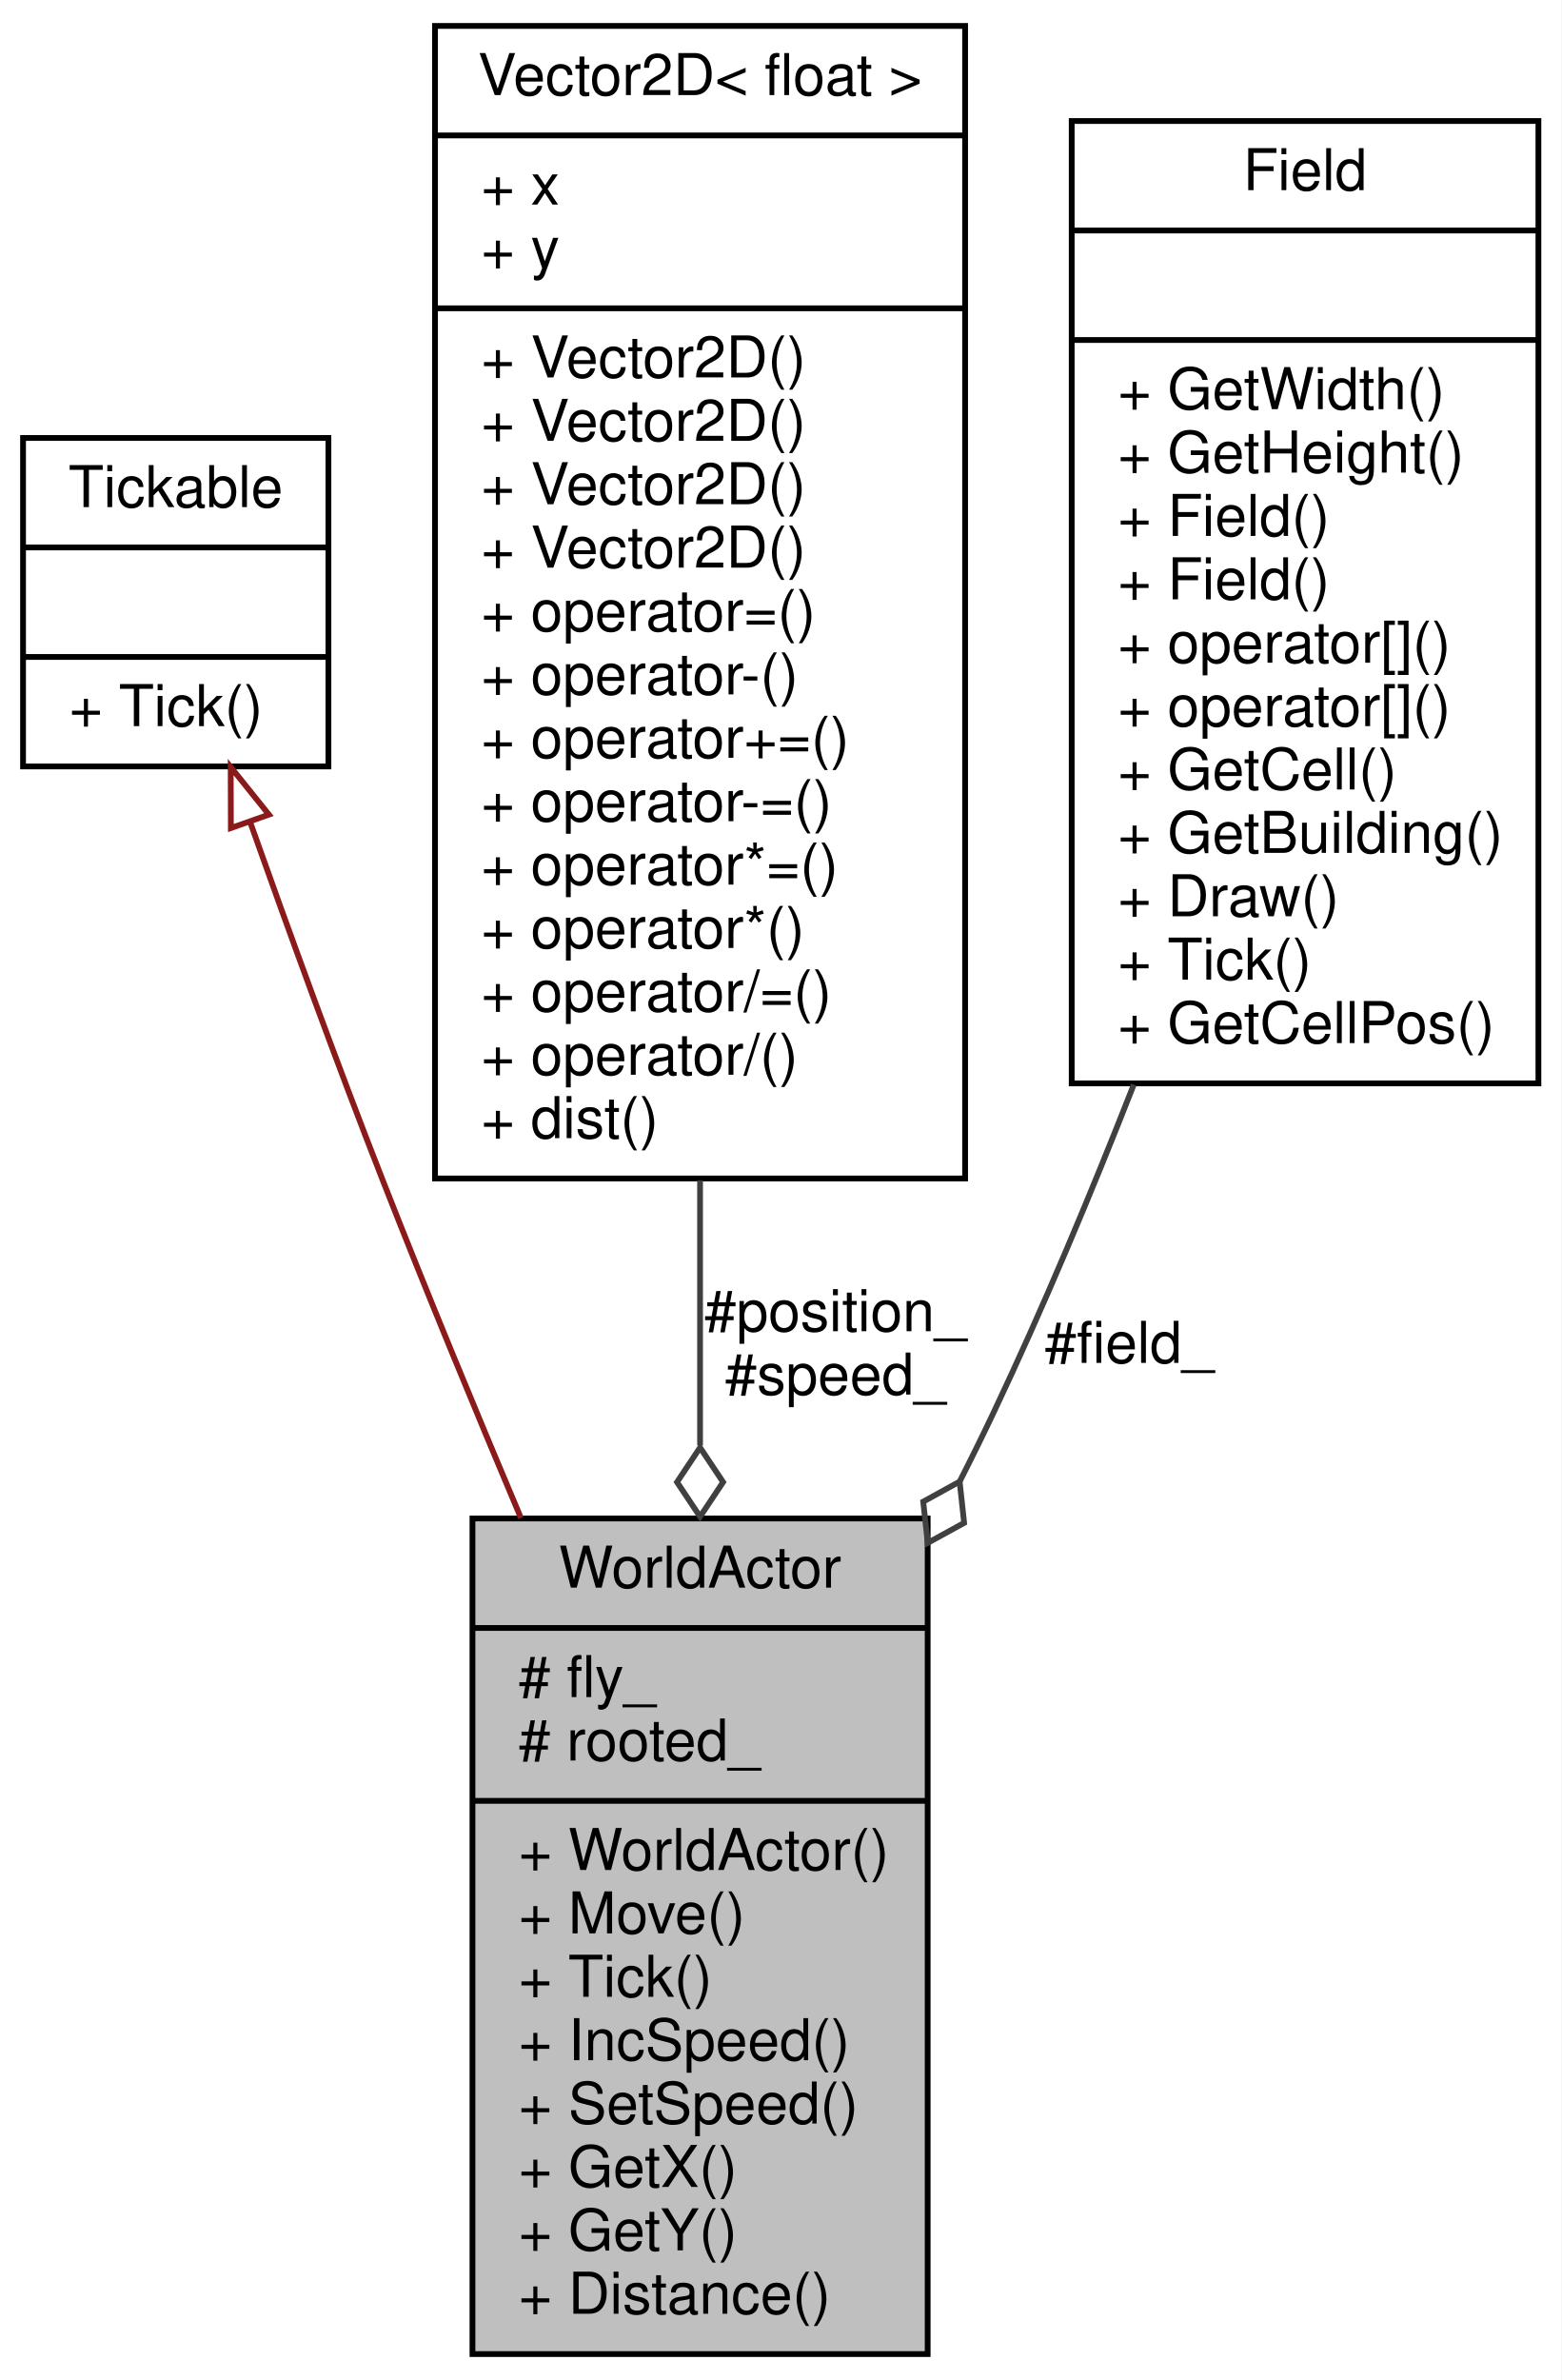
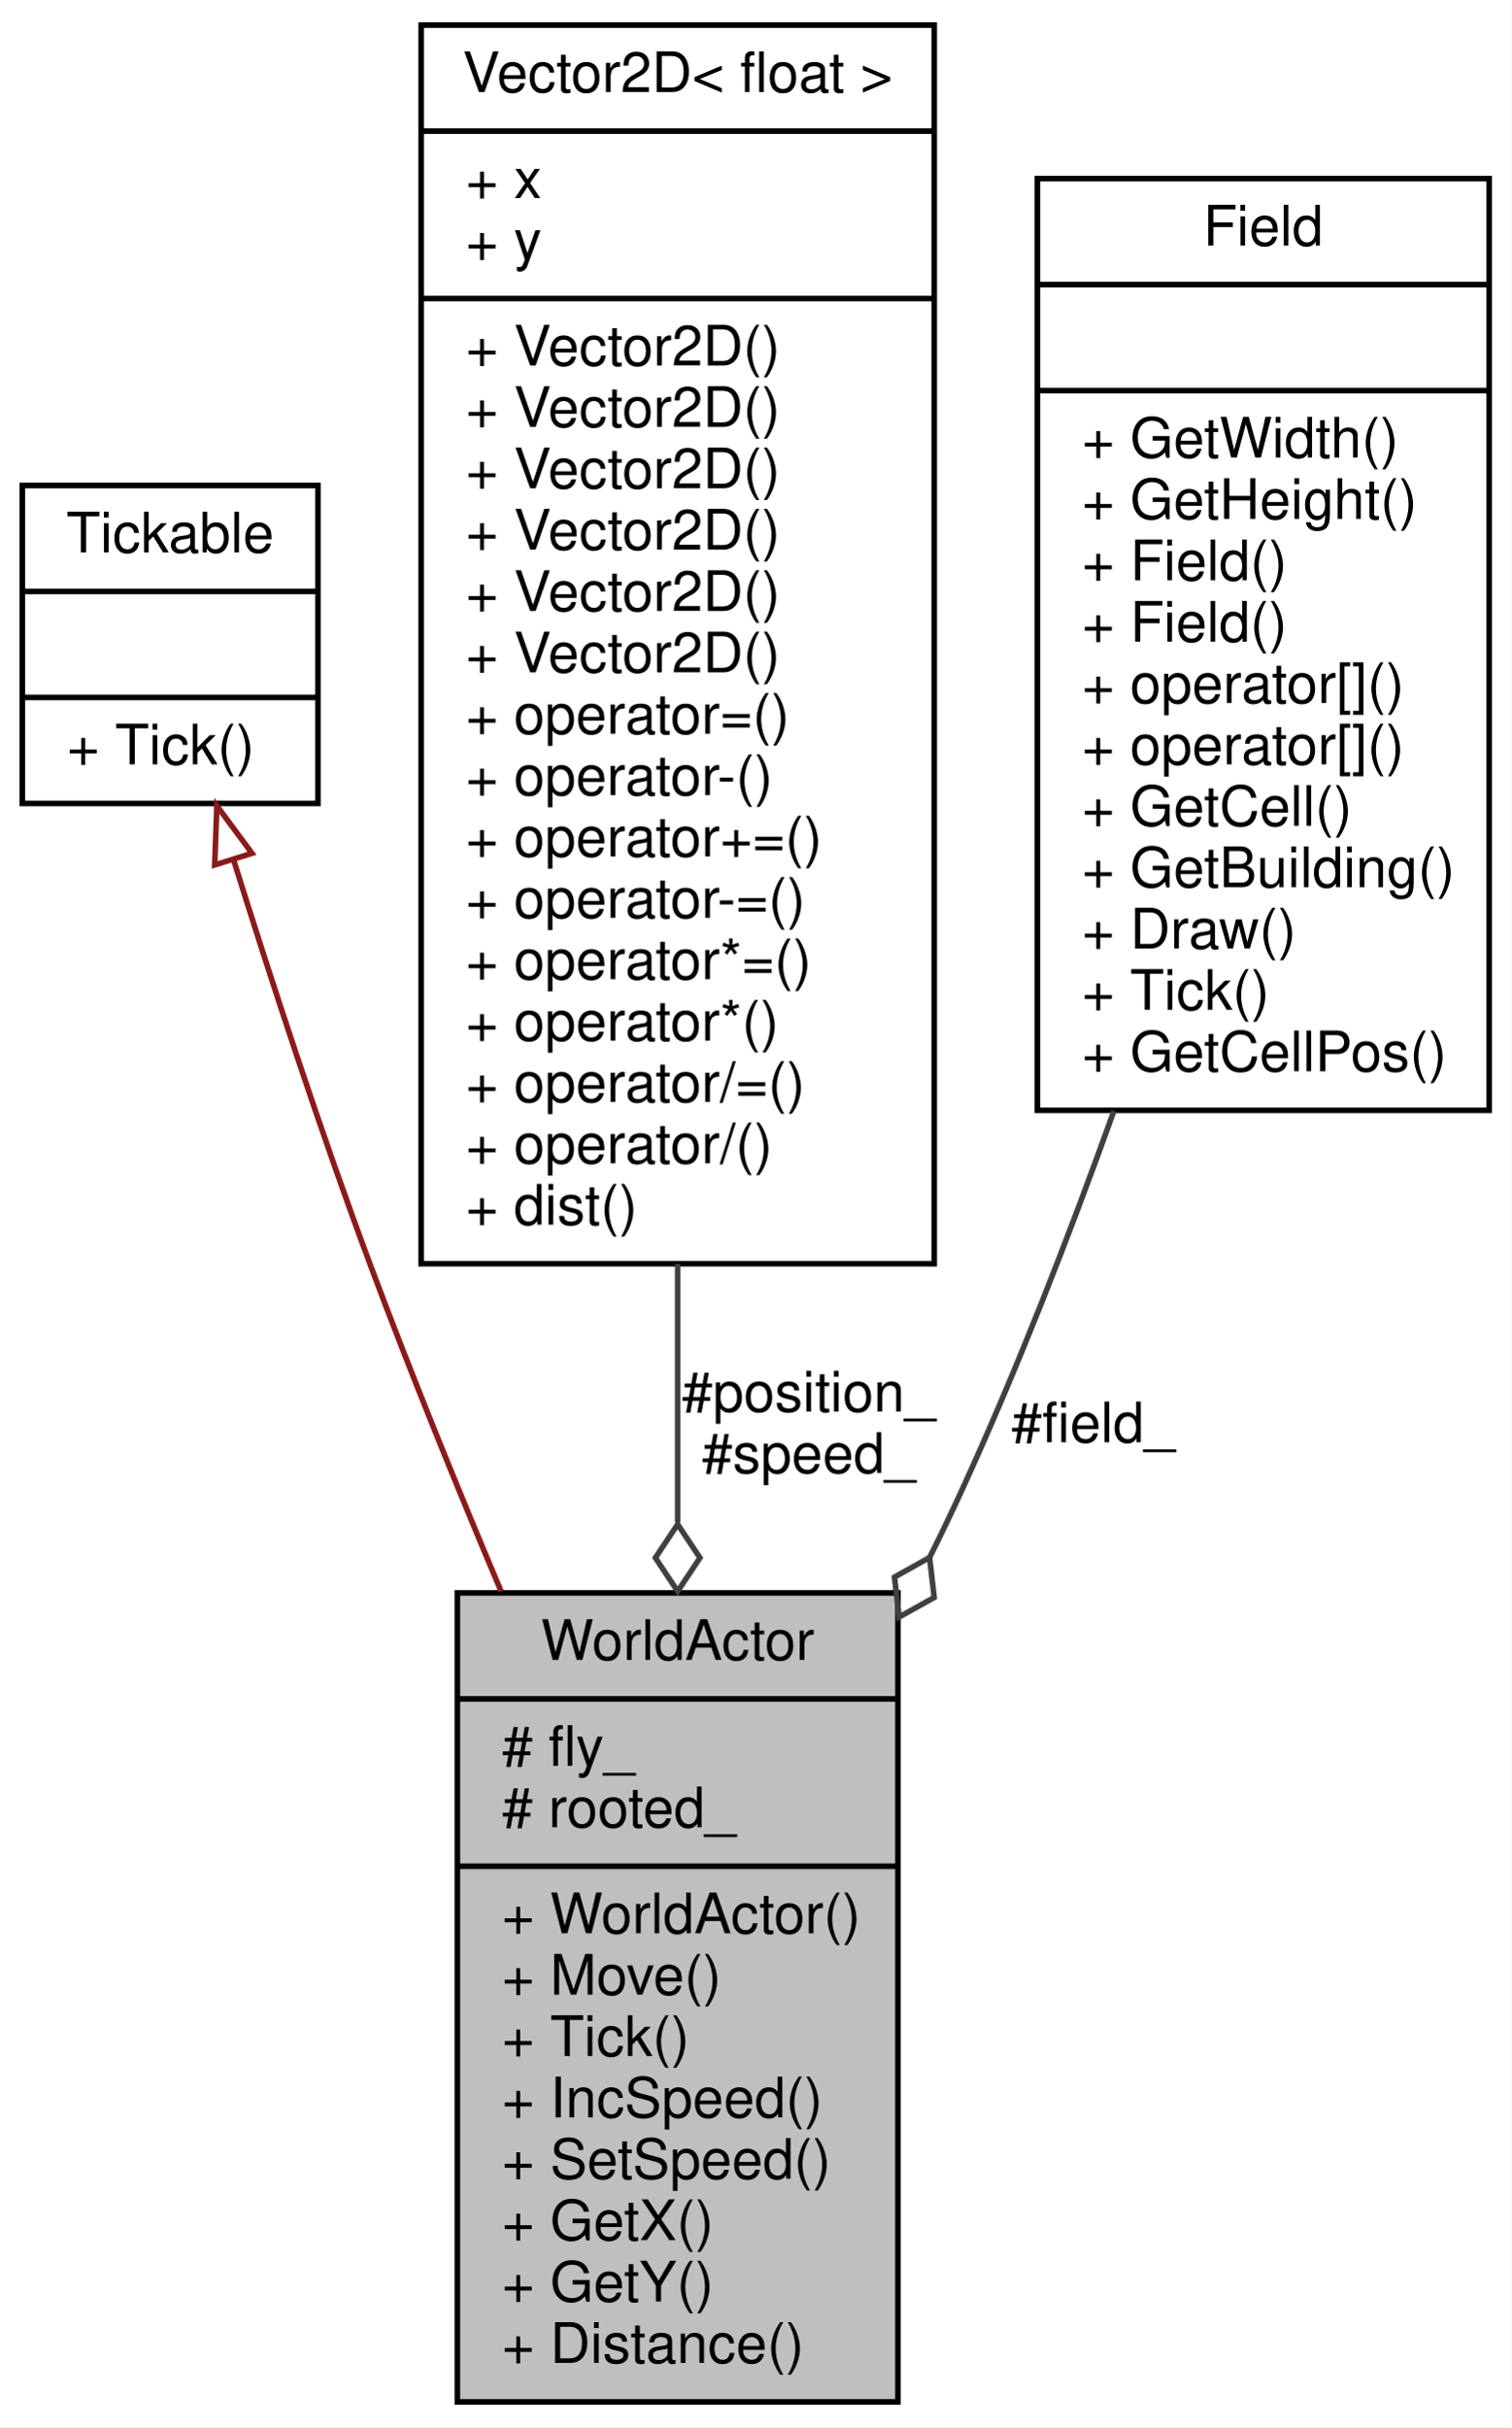
- <svg xmlns="http://www.w3.org/2000/svg" xmlns:xlink="http://www.w3.org/1999/xlink" width="271pt" height="413pt" viewBox="0.00 0.00 271.00 413.00">
-   <g id="graph0" class="graph" transform="scale(1 1) rotate(0) translate(4 409)">
-     <polygon fill="white" stroke="transparent" points="-4,4 -4,-409 267,-409 267,4 -4,4" />
+ <svg xmlns="http://www.w3.org/2000/svg" xmlns:xlink="http://www.w3.org/1999/xlink" width="271pt" height="435pt" viewBox="0.00 0.00 271.00 435.00">
+   <g id="graph0" class="graph" transform="scale(1 1) rotate(0) translate(4 431)">
+     <polygon fill="white" stroke="transparent" points="-4,4 -4,-431 267,-431 267,4 -4,4" />
    <g id="node1" class="node">
      <g id="a_node1">
        <a xlink:title=" ">
          <polygon fill="#bfbfbf" stroke="black" points="78,-0.5 78,-145.5 157,-145.5 157,-0.5 78,-0.5" />
          <text text-anchor="middle" x="117.5" y="-133.5" font-family="Helvetica,sans-Serif" font-size="10.00">WorldActor</text>
          <polyline fill="none" stroke="black" points="78,-126.5 157,-126.5 " />
          <text text-anchor="start" x="86" y="-114.5" font-family="Helvetica,sans-Serif" font-size="10.00"># fly_</text>
          <text text-anchor="start" x="86" y="-103.5" font-family="Helvetica,sans-Serif" font-size="10.00"># rooted_</text>
          <polyline fill="none" stroke="black" points="78,-96.5 157,-96.5 " />
          <text text-anchor="start" x="86" y="-84.5" font-family="Helvetica,sans-Serif" font-size="10.00">+ WorldActor()</text>
          <text text-anchor="start" x="86" y="-73.5" font-family="Helvetica,sans-Serif" font-size="10.00">+ Move()</text>
          <text text-anchor="start" x="86" y="-62.5" font-family="Helvetica,sans-Serif" font-size="10.00">+ Tick()</text>
          <text text-anchor="start" x="86" y="-51.5" font-family="Helvetica,sans-Serif" font-size="10.00">+ IncSpeed()</text>
          <text text-anchor="start" x="86" y="-40.5" font-family="Helvetica,sans-Serif" font-size="10.00">+ SetSpeed()</text>
          <text text-anchor="start" x="86" y="-29.5" font-family="Helvetica,sans-Serif" font-size="10.00">+ GetX()</text>
          <text text-anchor="start" x="86" y="-18.5" font-family="Helvetica,sans-Serif" font-size="10.00">+ GetY()</text>
          <text text-anchor="start" x="86" y="-7.5" font-family="Helvetica,sans-Serif" font-size="10.00">+ Distance()</text>
        </a>
      </g>
    </g>
    <g id="node2" class="node">
      <g id="a_node2">
        <a xlink:href="class_tickable.html" target="_top" xlink:title=" ">
-           <polygon fill="white" stroke="black" points="0,-276 0,-333 53,-333 53,-276 0,-276" />
-           <text text-anchor="middle" x="26.5" y="-321" font-family="Helvetica,sans-Serif" font-size="10.00">Tickable</text>
-           <polyline fill="none" stroke="black" points="0,-314 53,-314 " />
-           <text text-anchor="middle" x="26.5" y="-302" font-family="Helvetica,sans-Serif" font-size="10.00"> </text>
-           <polyline fill="none" stroke="black" points="0,-295 53,-295 " />
-           <text text-anchor="start" x="8" y="-283" font-family="Helvetica,sans-Serif" font-size="10.00">+ Tick()</text>
+           <polygon fill="white" stroke="black" points="0,-287 0,-344 53,-344 53,-287 0,-287" />
+           <text text-anchor="middle" x="26.5" y="-332" font-family="Helvetica,sans-Serif" font-size="10.00">Tickable</text>
+           <polyline fill="none" stroke="black" points="0,-325 53,-325 " />
+           <text text-anchor="middle" x="26.5" y="-313" font-family="Helvetica,sans-Serif" font-size="10.00"> </text>
+           <polyline fill="none" stroke="black" points="0,-306 53,-306 " />
+           <text text-anchor="start" x="8" y="-294" font-family="Helvetica,sans-Serif" font-size="10.00">+ Tick()</text>
        </a>
      </g>
    </g>
    <g id="edge1" class="edge">
-       <path fill="none" stroke="#8b1a1a" d="M39.45,-266.24C46.11,-247.48 54.48,-224.44 62.5,-204 69.97,-184.95 78.42,-164.5 86.41,-145.58" />
-       <polygon fill="none" stroke="#8b1a1a" points="36.07,-265.31 36.04,-275.9 42.67,-267.64 36.07,-265.31" />
+       <path fill="none" stroke="#8b1a1a" d="M37.89,-276.84C44.61,-255.34 53.54,-227.98 62.5,-204 69.62,-184.95 77.9,-164.58 85.85,-145.76" />
+       <polygon fill="none" stroke="#8b1a1a" points="34.49,-275.98 34.88,-286.57 41.18,-278.06 34.49,-275.98" />
    </g>
    <g id="node3" class="node">
      <g id="a_node3">
        <a xlink:href="struct_vector2_d.html" target="_top" xlink:title=" ">
-           <polygon fill="white" stroke="black" points="71.5,-204.5 71.5,-404.5 163.5,-404.5 163.5,-204.5 71.5,-204.5" />
-           <text text-anchor="middle" x="117.5" y="-392.5" font-family="Helvetica,sans-Serif" font-size="10.00">Vector2D&lt; float &gt;</text>
-           <polyline fill="none" stroke="black" points="71.5,-385.5 163.5,-385.5 " />
-           <text text-anchor="start" x="79.5" y="-373.5" font-family="Helvetica,sans-Serif" font-size="10.00">+ x</text>
-           <text text-anchor="start" x="79.5" y="-362.5" font-family="Helvetica,sans-Serif" font-size="10.00">+ y</text>
-           <polyline fill="none" stroke="black" points="71.5,-355.5 163.5,-355.5 " />
+           <polygon fill="white" stroke="black" points="71.5,-204.5 71.5,-426.5 163.5,-426.5 163.5,-204.5 71.5,-204.5" />
+           <text text-anchor="middle" x="117.5" y="-414.5" font-family="Helvetica,sans-Serif" font-size="10.00">Vector2D&lt; float &gt;</text>
+           <polyline fill="none" stroke="black" points="71.5,-407.5 163.5,-407.5 " />
+           <text text-anchor="start" x="79.5" y="-395.5" font-family="Helvetica,sans-Serif" font-size="10.00">+ x</text>
+           <text text-anchor="start" x="79.5" y="-384.5" font-family="Helvetica,sans-Serif" font-size="10.00">+ y</text>
+           <polyline fill="none" stroke="black" points="71.5,-377.5 163.5,-377.5 " />
+           <text text-anchor="start" x="79.5" y="-365.5" font-family="Helvetica,sans-Serif" font-size="10.00">+ Vector2D()</text>
+           <text text-anchor="start" x="79.5" y="-354.5" font-family="Helvetica,sans-Serif" font-size="10.00">+ Vector2D()</text>
          <text text-anchor="start" x="79.5" y="-343.5" font-family="Helvetica,sans-Serif" font-size="10.00">+ Vector2D()</text>
          <text text-anchor="start" x="79.5" y="-332.5" font-family="Helvetica,sans-Serif" font-size="10.00">+ Vector2D()</text>
          <text text-anchor="start" x="79.5" y="-321.5" font-family="Helvetica,sans-Serif" font-size="10.00">+ Vector2D()</text>
          <text text-anchor="start" x="79.5" y="-310.5" font-family="Helvetica,sans-Serif" font-size="10.00">+ Vector2D()</text>
          <text text-anchor="start" x="79.5" y="-299.5" font-family="Helvetica,sans-Serif" font-size="10.00">+ operator=()</text>
          <text text-anchor="start" x="79.5" y="-288.5" font-family="Helvetica,sans-Serif" font-size="10.00">+ operator-()</text>
          <text text-anchor="start" x="79.5" y="-277.5" font-family="Helvetica,sans-Serif" font-size="10.00">+ operator+=()</text>
          <text text-anchor="start" x="79.5" y="-266.5" font-family="Helvetica,sans-Serif" font-size="10.00">+ operator-=()</text>
          <text text-anchor="start" x="79.5" y="-255.5" font-family="Helvetica,sans-Serif" font-size="10.00">+ operator*=()</text>
          <text text-anchor="start" x="79.5" y="-244.5" font-family="Helvetica,sans-Serif" font-size="10.00">+ operator*()</text>
          <text text-anchor="start" x="79.5" y="-233.5" font-family="Helvetica,sans-Serif" font-size="10.00">+ operator/=()</text>
          <text text-anchor="start" x="79.5" y="-222.5" font-family="Helvetica,sans-Serif" font-size="10.00">+ operator/()</text>
          <text text-anchor="start" x="79.5" y="-211.5" font-family="Helvetica,sans-Serif" font-size="10.00">+ dist()</text>
        </a>
      </g>
    </g>
    <g id="edge2" class="edge">
-       <path fill="none" stroke="#404040" d="M117.5,-204.17C117.5,-188.84 117.5,-173.13 117.5,-158.18" />
-       <polygon fill="none" stroke="#404040" points="117.5,-157.81 113.5,-151.81 117.5,-145.81 121.5,-151.81 117.5,-157.81" />
+       <path fill="none" stroke="#404040" d="M117.5,-204.46C117.5,-188.9 117.5,-173.11 117.5,-158.15" />
+       <polygon fill="none" stroke="#404040" points="117.5,-157.79 113.5,-151.79 117.5,-145.79 121.5,-151.79 117.5,-157.79" />
      <text text-anchor="middle" x="141" y="-178" font-family="Helvetica,sans-Serif" font-size="10.00"> #position_</text>
      <text text-anchor="middle" x="141" y="-167" font-family="Helvetica,sans-Serif" font-size="10.00">#speed_</text>
    </g>
    <g id="node4" class="node">
      <g id="a_node4">
        <a xlink:href="class_field.html" target="_top" xlink:title=" ">
-           <polygon fill="white" stroke="black" points="182,-221 182,-388 263,-388 263,-221 182,-221" />
-           <text text-anchor="middle" x="222.5" y="-376" font-family="Helvetica,sans-Serif" font-size="10.00">Field</text>
-           <polyline fill="none" stroke="black" points="182,-369 263,-369 " />
-           <text text-anchor="middle" x="222.5" y="-357" font-family="Helvetica,sans-Serif" font-size="10.00"> </text>
-           <polyline fill="none" stroke="black" points="182,-350 263,-350 " />
-           <text text-anchor="start" x="190" y="-338" font-family="Helvetica,sans-Serif" font-size="10.00">+ GetWidth()</text>
-           <text text-anchor="start" x="190" y="-327" font-family="Helvetica,sans-Serif" font-size="10.00">+ GetHeight()</text>
+           <polygon fill="white" stroke="black" points="182,-232 182,-399 263,-399 263,-232 182,-232" />
+           <text text-anchor="middle" x="222.5" y="-387" font-family="Helvetica,sans-Serif" font-size="10.00">Field</text>
+           <polyline fill="none" stroke="black" points="182,-380 263,-380 " />
+           <text text-anchor="middle" x="222.5" y="-368" font-family="Helvetica,sans-Serif" font-size="10.00"> </text>
+           <polyline fill="none" stroke="black" points="182,-361 263,-361 " />
+           <text text-anchor="start" x="190" y="-349" font-family="Helvetica,sans-Serif" font-size="10.00">+ GetWidth()</text>
+           <text text-anchor="start" x="190" y="-338" font-family="Helvetica,sans-Serif" font-size="10.00">+ GetHeight()</text>
+           <text text-anchor="start" x="190" y="-327" font-family="Helvetica,sans-Serif" font-size="10.00">+ Field()</text>
          <text text-anchor="start" x="190" y="-316" font-family="Helvetica,sans-Serif" font-size="10.00">+ Field()</text>
-           <text text-anchor="start" x="190" y="-305" font-family="Helvetica,sans-Serif" font-size="10.00">+ Field()</text>
+           <text text-anchor="start" x="190" y="-305" font-family="Helvetica,sans-Serif" font-size="10.00">+ operator[]()</text>
          <text text-anchor="start" x="190" y="-294" font-family="Helvetica,sans-Serif" font-size="10.00">+ operator[]()</text>
-           <text text-anchor="start" x="190" y="-283" font-family="Helvetica,sans-Serif" font-size="10.00">+ operator[]()</text>
-           <text text-anchor="start" x="190" y="-272" font-family="Helvetica,sans-Serif" font-size="10.00">+ GetCell()</text>
-           <text text-anchor="start" x="190" y="-261" font-family="Helvetica,sans-Serif" font-size="10.00">+ GetBuilding()</text>
-           <text text-anchor="start" x="190" y="-250" font-family="Helvetica,sans-Serif" font-size="10.00">+ Draw()</text>
-           <text text-anchor="start" x="190" y="-239" font-family="Helvetica,sans-Serif" font-size="10.00">+ Tick()</text>
-           <text text-anchor="start" x="190" y="-228" font-family="Helvetica,sans-Serif" font-size="10.00">+ GetCellPos()</text>
+           <text text-anchor="start" x="190" y="-283" font-family="Helvetica,sans-Serif" font-size="10.00">+ GetCell()</text>
+           <text text-anchor="start" x="190" y="-272" font-family="Helvetica,sans-Serif" font-size="10.00">+ GetBuilding()</text>
+           <text text-anchor="start" x="190" y="-261" font-family="Helvetica,sans-Serif" font-size="10.00">+ Draw()</text>
+           <text text-anchor="start" x="190" y="-250" font-family="Helvetica,sans-Serif" font-size="10.00">+ Tick()</text>
+           <text text-anchor="start" x="190" y="-239" font-family="Helvetica,sans-Serif" font-size="10.00">+ GetCellPos()</text>
        </a>
      </g>
    </g>
    <g id="edge3" class="edge">
-       <path fill="none" stroke="#404040" d="M192.77,-220.78C185.36,-201.89 177.06,-182.07 168.5,-164 166.62,-160.03 164.64,-156 162.58,-151.96" />
-       <polygon fill="none" stroke="#404040" points="162.55,-151.9 156.23,-148.42 157.01,-141.26 163.33,-144.73 162.55,-151.9" />
+       <path fill="none" stroke="#404040" d="M195.71,-231.86C187.7,-209.52 178.39,-185.57 168.5,-164 166.67,-160.01 164.73,-155.96 162.7,-151.9" />
+       <polygon fill="none" stroke="#404040" points="162.67,-151.85 156.38,-148.33 157.2,-141.17 163.5,-144.68 162.67,-151.85" />
      <text text-anchor="middle" x="192" y="-172.5" font-family="Helvetica,sans-Serif" font-size="10.00"> #field_</text>
    </g>
  </g>
</svg>
